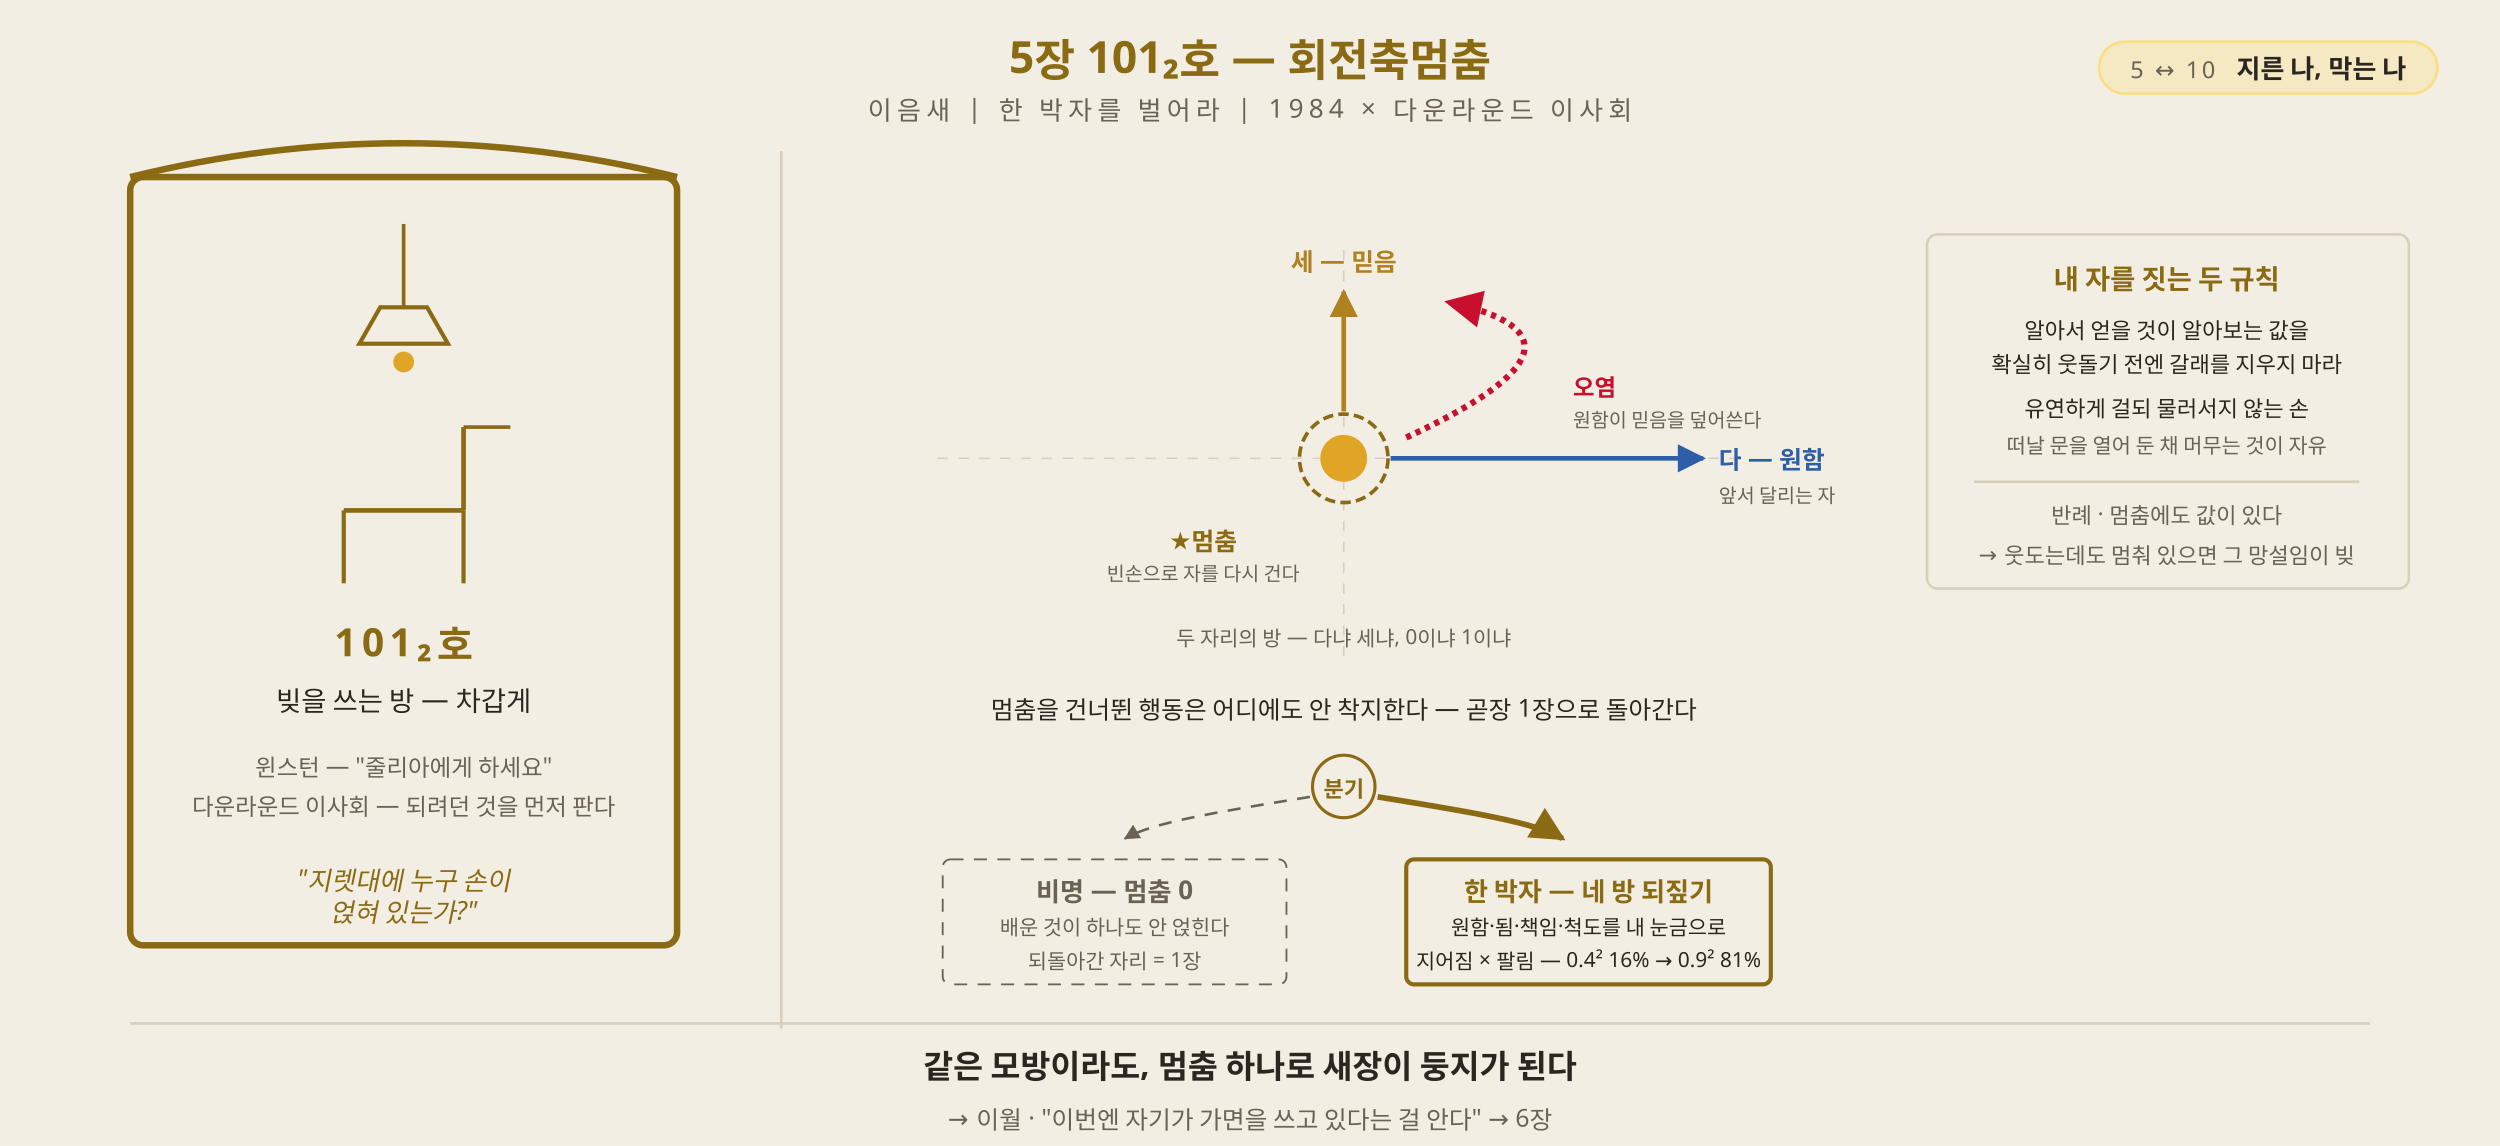
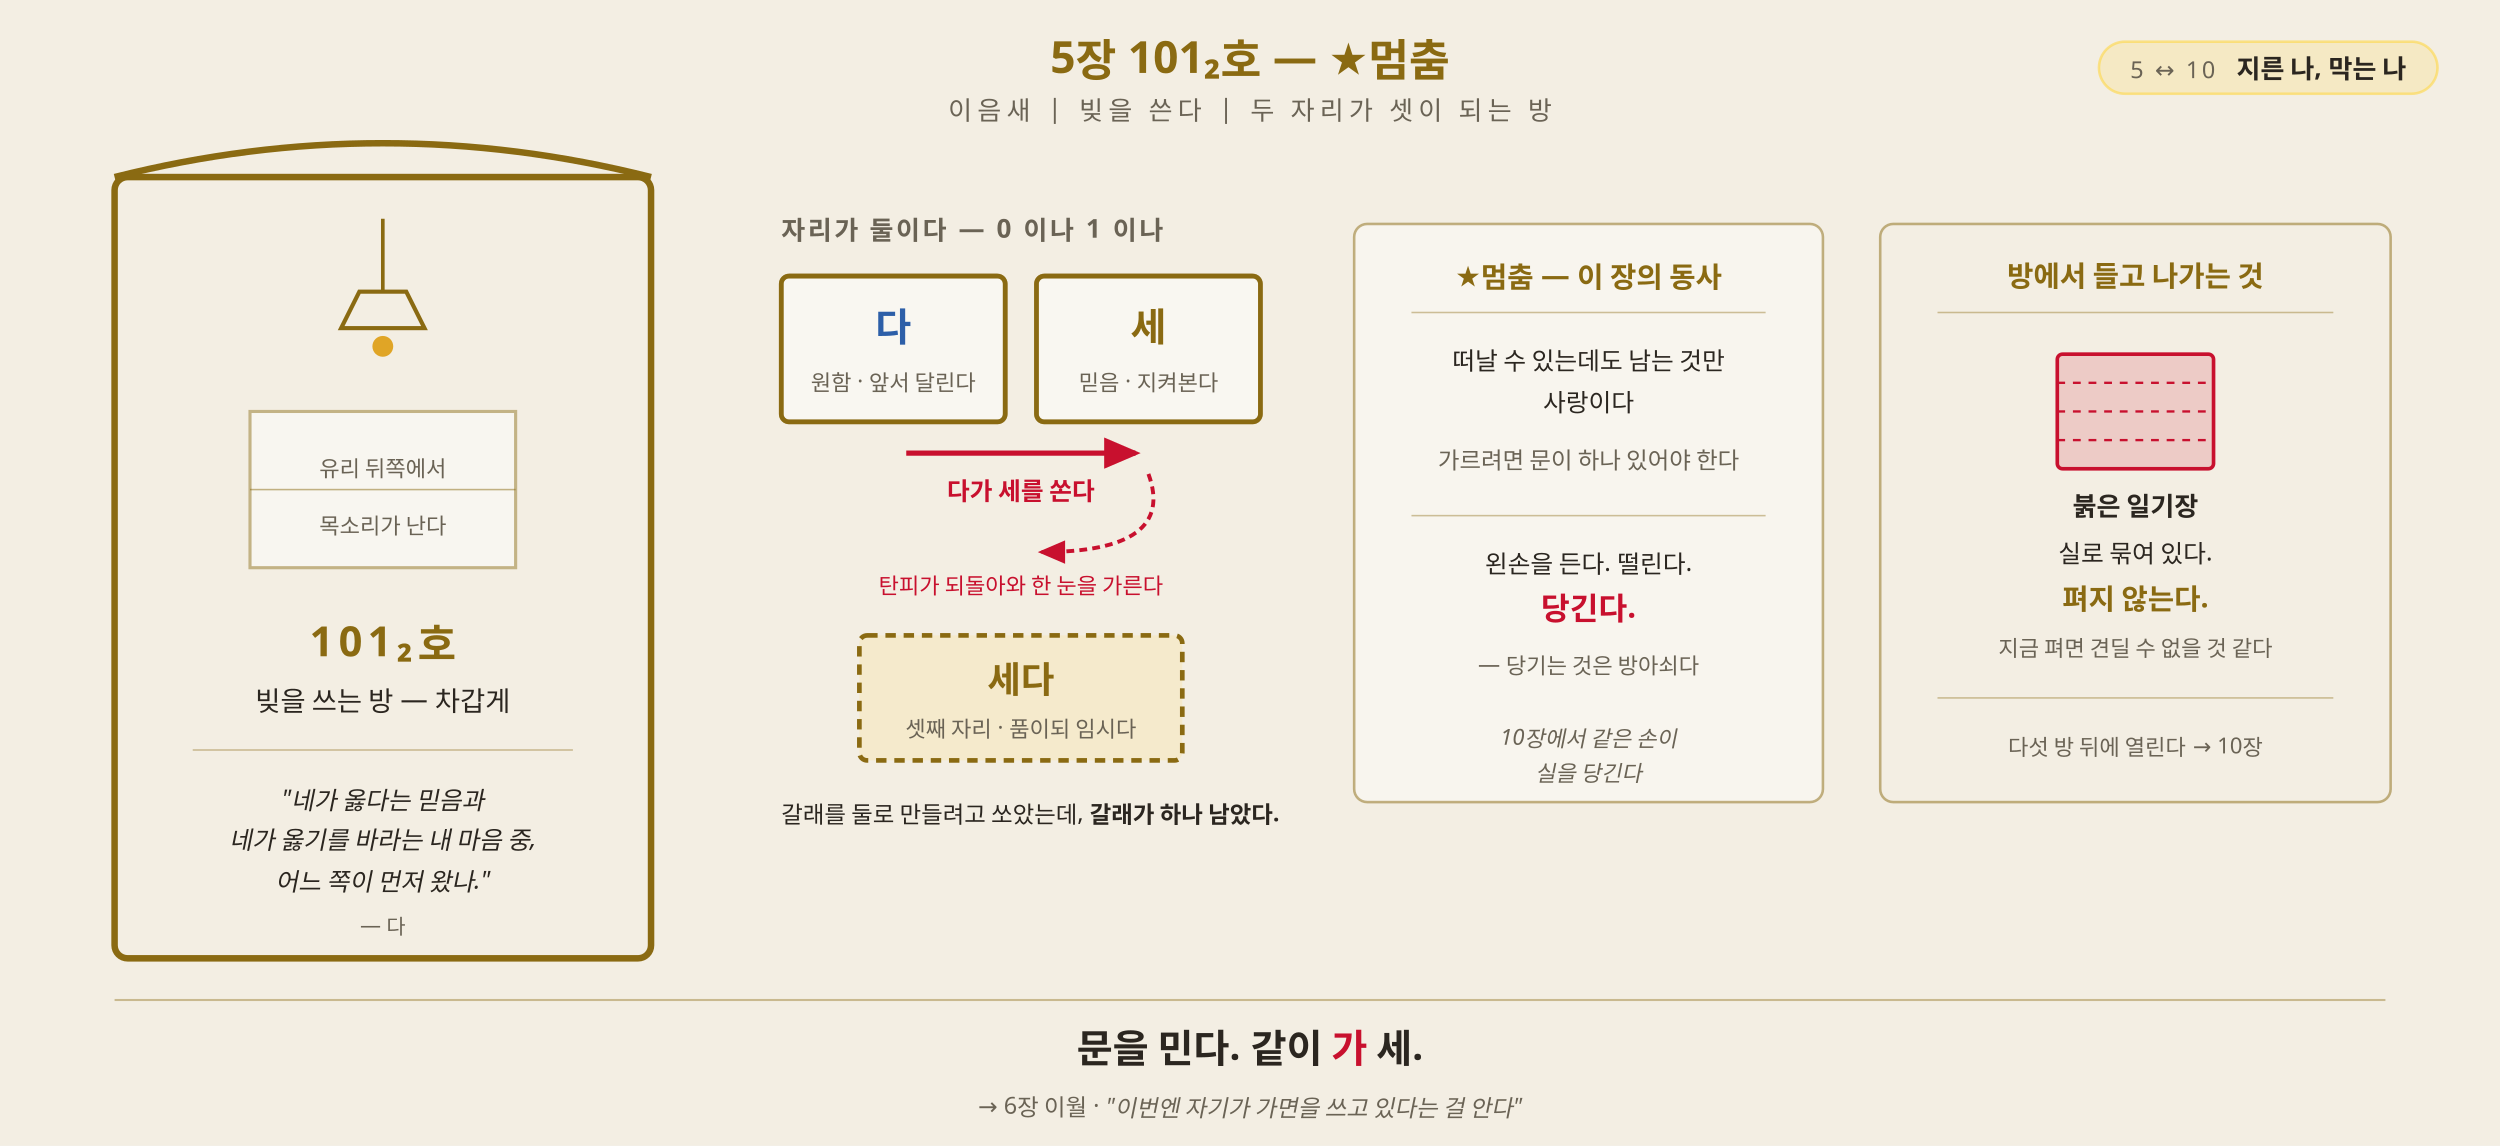
<svg xmlns="http://www.w3.org/2000/svg" viewBox="0 0 960 440" width="960" height="440">
  <style>
    text { font-family: 'Noto Sans KR', 'Apple SD Gothic Neo', sans-serif; }
-     .t  { fill: #8A6A12; }
-     .ink{ fill: #2b2620; }
-     .gy { fill: #6a6355; }
-     .d  { fill: #2D5FA8; }
-     .b  { fill: #B0821F; }
-     .a  { fill: #C8102E; }
+     .t  { fill: #8A6A12; }  .ink{ fill: #2b2620; }  .gy { fill: #6a6355; }
+     .d  { fill: #2D5FA8; }  .b  { fill: #B0821F; }  .a  { fill: #C8102E; }
+     .fade { fill: #9a9690; }
  </style>
  <rect width="960" height="440" fill="#F3EEE3" />
-   <text x="480" y="28" text-anchor="middle" font-size="17" font-weight="700" class="t">5장 101₂호 — 회전축멈춤</text>
-   <text x="480" y="46" text-anchor="middle" font-size="10" class="gy" letter-spacing="2">이음새 | 한 박자를 벌어라 | 1984 × 다운라운드 이사회</text>
+   <text x="480" y="28" text-anchor="middle" font-size="17" font-weight="700" class="t">5장 101₂호 — ★멈춤</text>
+   <text x="480" y="46" text-anchor="middle" font-size="10" class="gy" letter-spacing="2">이음새 | 빚을 쓴다 | 두 자리가 셋이 되는 방</text>
  <g>
    <rect x="806" y="16" width="130" height="20" rx="10" fill="#FFD53A" opacity="0.18" />
    <rect x="806" y="16" width="130" height="20" rx="10" fill="none" stroke="#FFD53A" stroke-width="1" opacity="0.55" />
    <text x="818" y="30" font-size="9" class="gy" letter-spacing="1">5 ↔ 10</text>
    <text x="924" y="30" text-anchor="end" font-size="10" font-weight="700" class="ink">지른 나, 막는 나</text>
  </g>
-   <rect x="50" y="68" width="210" height="295" rx="5" fill="none" stroke="#8A6A12" stroke-width="2.5" />
-   <path d="M 50,68 Q 155,42 260,68" fill="none" stroke="#8A6A12" stroke-width="2.5" />
+   <rect x="44" y="68" width="206" height="300" rx="5" fill="none" stroke="#8A6A12" stroke-width="2.5" />
+   <path d="M 44,68 Q 147,42 250,68" fill="none" stroke="#8A6A12" stroke-width="2.5" />
  <g stroke="#8A6A12" fill="none">
-     <line x1="155" y1="86" x2="155" y2="118" stroke-width="1.4" />
-     <path d="M 138 132 L 172 132 L 164 118 L 146 118 Z" stroke-width="1.6" />
-     <circle cx="155" cy="139" r="4" fill="#E0A526" stroke="none" />
-     <line x1="132" y1="196" x2="178" y2="196" stroke-width="1.8" />
-     <line x1="132" y1="196" x2="132" y2="224" stroke-width="1.6" />
-     <line x1="178" y1="196" x2="178" y2="224" stroke-width="1.6" />
-     <line x1="178" y1="196" x2="178" y2="164" stroke-width="1.8" />
-     <line x1="178" y1="164" x2="196" y2="164" stroke-width="1.4" />
+     <line x1="147" y1="84" x2="147" y2="112" stroke-width="1.4" />
+     <path d="M 131 126 L 163 126 L 156 112 L 138 112 Z" stroke-width="1.6" />
+     <circle cx="147" cy="133" r="4" fill="#E0A526" stroke="none" />
  </g>
-   <text x="155" y="252" text-anchor="middle" font-size="15" font-weight="700" class="t" letter-spacing="2">101₂호</text>
-   <text x="155" y="273" text-anchor="middle" font-size="10.5" class="ink">빚을 쓰는 방 — 차갑게</text>
-   <text x="155" y="298" text-anchor="middle" font-size="9" class="gy">윈스턴 — "줄리아에게 하세요"</text>
-   <text x="155" y="313" text-anchor="middle" font-size="9" class="gy">다운라운드 이사회 — 되려던 것을 먼저 판다</text>
-   <text x="155" y="341" text-anchor="middle" font-size="10" class="t" font-style="italic">"지렛대에 누구 손이</text>
-   <text x="155" y="354" text-anchor="middle" font-size="10" class="t" font-style="italic">얹혀 있는가?"</text>
-   <line x1="300" y1="58" x2="300" y2="395" stroke="#d8cfbc" stroke-width="1" />
+   <rect x="96" y="158" width="102" height="60" fill="#FFFFFF" opacity="0.45" stroke="#8A6A12" stroke-width="1.2" />
+   <line x1="96" y1="188" x2="198" y2="188" stroke="#8A6A12" stroke-width="0.6" opacity="0.5" />
+   <text x="147" y="183" text-anchor="middle" font-size="8.5" class="gy">유리 뒤쪽에서</text>
+   <text x="147" y="205" text-anchor="middle" font-size="8.5" class="gy">목소리가 난다</text>
+   <text x="147" y="252" text-anchor="middle" font-size="16" font-weight="700" class="t" letter-spacing="2">101₂호</text>
+   <text x="147" y="273" text-anchor="middle" font-size="10.5" class="ink">빚을 쓰는 방 — 차갑게</text>
+   <line x1="74" y1="288" x2="220" y2="288" stroke="#8A6A12" stroke-width="0.6" opacity="0.4" />
+   <text x="147" y="310" text-anchor="middle" font-size="9.5" class="ink" font-style="italic">"네가 옳다는 믿음과</text>
+   <text x="147" y="326" text-anchor="middle" font-size="9.5" class="ink" font-style="italic">네가 옳기를 바라는 내 마음 중,</text>
+   <text x="147" y="342" text-anchor="middle" font-size="9.5" class="ink" font-style="italic">어느 쪽이 먼저 왔나."</text>
+   <text x="147" y="358" text-anchor="middle" font-size="8" class="gy">— 다</text>
+   <text x="300" y="92" font-size="10" font-weight="700" class="gy" letter-spacing="1">자리가 둘이다 — 0 이나 1 이나</text>
+   <g stroke="#8A6A12" fill="none" stroke-width="1.8">
+     <rect x="300" y="106" width="86" height="56" rx="3" fill="#FFFFFF" opacity="0.5" />
+     <rect x="300" y="106" width="86" height="56" rx="3" />
+     <rect x="398" y="106" width="86" height="56" rx="3" fill="#FFFFFF" opacity="0.5" />
+     <rect x="398" y="106" width="86" height="56" rx="3" />
+   </g>
+   <text x="343" y="131" text-anchor="middle" font-size="15" font-weight="700" class="d">다</text>
+   <text x="343" y="150" text-anchor="middle" font-size="8.5" class="gy">원함 · 앞서 달린다</text>
+   <text x="441" y="131" text-anchor="middle" font-size="15" font-weight="700" class="t">세</text>
+   <text x="441" y="150" text-anchor="middle" font-size="8.5" class="gy">믿음 · 지켜본다</text>
  <defs>
-     <marker id="md" viewBox="0 0 10 10" refX="9" refY="5" markerWidth="6" markerHeight="6" orient="auto-start-reverse">
-       <path d="M 0 0 L 10 5 L 0 10 z" fill="#2D5FA8" />
-     </marker>
-     <marker id="mb" viewBox="0 0 10 10" refX="9" refY="5" markerWidth="6" markerHeight="6" orient="auto-start-reverse">
-       <path d="M 0 0 L 10 5 L 0 10 z" fill="#B0821F" />
-     </marker>
-     <marker id="ma" viewBox="0 0 10 10" refX="9" refY="5" markerWidth="6" markerHeight="6" orient="auto-start-reverse">
-       <path d="M 0 0 L 10 5 L 0 10 z" fill="#C8102E" />
-     </marker>
-     <marker id="mh" viewBox="0 0 10 10" refX="9" refY="5" markerWidth="6" markerHeight="6" orient="auto-start-reverse">
-       <path d="M 0 0 L 10 5 L 0 10 z" fill="#8A6A12" />
-     </marker>
-     <marker id="mgy" viewBox="0 0 10 10" refX="9" refY="5" markerWidth="6" markerHeight="6" orient="auto-start-reverse">
-       <path d="M 0 0 L 10 5 L 0 10 z" fill="#6a6355" />
+     <marker id="ah5" markerWidth="7" markerHeight="7" refX="6" refY="3" orient="auto">
+       <path d="M0,0 L7,3 L0,6 Z" fill="#C8102E" />
    </marker>
  </defs>
-   <line x1="360" y1="176" x2="672" y2="176" stroke="#d8cfbc" stroke-width="0.6" stroke-dasharray="4,4" />
-   <line x1="516" y1="96" x2="516" y2="256" stroke="#d8cfbc" stroke-width="0.6" stroke-dasharray="4,4" />
-   <line x1="534" y1="176" x2="654" y2="176" stroke="#2D5FA8" stroke-width="1.8" marker-end="url(#md)" />
-   <text x="660" y="180" font-size="9.5" font-weight="700" class="d">다 — 원함</text>
-   <text x="660" y="193" font-size="7.5" class="gy">앞서 달리는 자</text>
-   <line x1="516" y1="158" x2="516" y2="112" stroke="#B0821F" stroke-width="1.8" marker-end="url(#mb)" />
-   <text x="516" y="104" text-anchor="middle" font-size="9.5" font-weight="700" class="b">세 — 믿음</text>
-   <path d="M 540 168 Q 622 130 556 116" fill="none" stroke="#C8102E" stroke-width="2.4" stroke-dasharray="2,2" marker-end="url(#ma)" />
-   <text x="604" y="152" font-size="9" font-weight="700" class="a">오염</text>
-   <text x="604" y="164" font-size="7.5" class="gy">원함이 믿음을 덮어쓴다</text>
-   <circle cx="516" cy="176" r="9" fill="#E0A526" />
-   <circle cx="516" cy="176" r="17" fill="none" stroke="#8A6A12" stroke-width="1.4" stroke-dasharray="4,2" />
-   <text x="462" y="211" text-anchor="middle" font-size="9.5" font-weight="700" class="t">★멈춤</text>
-   <text x="462" y="223" text-anchor="middle" font-size="7.5" class="gy">빈손으로 자를 다시 건다</text>
-   <text x="516" y="248" text-anchor="middle" font-size="8" class="gy">두 자리의 방 — 다냐 세냐, 0이냐 1이냐</text>
-   <text x="516" y="276" text-anchor="middle" font-size="9.5" class="ink">멈춤을 건너뛴 행동은 어디에도 안 착지한다 — 곧장 1장으로 돌아간다</text>
-   <circle cx="516" cy="302" r="12" fill="none" stroke="#8A6A12" stroke-width="1.2" />
-   <text x="516" y="306" text-anchor="middle" font-size="8.5" font-weight="700" class="t">분기</text>
-   <path d="M 503 306 C 466 312, 442 316, 432 322" fill="none" stroke="#6a6355" stroke-width="1" stroke-dasharray="5,4" marker-end="url(#mgy)" />
-   <rect x="362" y="330" width="132" height="48" rx="3" fill="none" stroke="#6a6355" stroke-width="0.7" stroke-dasharray="5,4" />
-   <text x="428" y="346" text-anchor="middle" font-size="10" font-weight="700" class="gy">비명 — 멈춤 0</text>
-   <text x="428" y="359" text-anchor="middle" font-size="8" class="gy">배운 것이 하나도 안 얹힌다</text>
-   <text x="428" y="372" text-anchor="middle" font-size="8" class="gy">되돌아간 자리 = 1장</text>
-   <path d="M 529 306 C 566 312, 590 316, 600 322" fill="none" stroke="#8A6A12" stroke-width="2.2" marker-end="url(#mh)" />
-   <rect x="540" y="330" width="140" height="48" rx="3" fill="none" stroke="#8A6A12" stroke-width="1.6" />
-   <text x="610" y="346" text-anchor="middle" font-size="10" font-weight="700" class="t">한 박자 — 네 방 되짚기</text>
-   <text x="610" y="359" text-anchor="middle" font-size="8" class="ink">원함·됨·책임·척도를 내 눈금으로</text>
-   <text x="610" y="372" text-anchor="middle" font-size="8" class="ink">지어짐 × 팔림 — 0.4² 16% → 0.9² 81%</text>
-   <rect x="740" y="90" width="185" height="136" rx="4" fill="none" stroke="#d8cfbc" stroke-width="1" />
-   <text x="832" y="111" text-anchor="middle" font-size="10.5" font-weight="700" class="t">내 자를 짓는 두 규칙</text>
-   <text x="832" y="130" text-anchor="middle" font-size="8.5" class="ink">알아서 얻을 것이 알아보는 값을</text>
-   <text x="832" y="143" text-anchor="middle" font-size="8.5" class="ink">확실히 웃돌기 전엔 갈래를 지우지 마라</text>
-   <text x="832" y="160" text-anchor="middle" font-size="8.5" class="ink">유연하게 걸되 물러서지 않는 손</text>
-   <text x="832" y="174" text-anchor="middle" font-size="8" class="gy">떠날 문을 열어 둔 채 머무는 것이 자유</text>
-   <line x1="758" y1="185" x2="906" y2="185" stroke="#d8cfbc" stroke-width="1" />
-   <text x="832" y="201" text-anchor="middle" font-size="8.5" class="gy">반례 · 멈춤에도 값이 있다</text>
-   <text x="832" y="216" text-anchor="middle" font-size="8.5" class="gy">→ 웃도는데도 멈춰 있으면 그 망설임이 빚</text>
-   <line x1="50" y1="393" x2="910" y2="393" stroke="#d8cfbc" stroke-width="1" />
-   <text x="480" y="414" text-anchor="middle" font-size="12.5" font-weight="700" class="ink">같은 모방이라도, 멈춤 하나로 새장이 둥지가 된다</text>
-   <text x="480" y="433" text-anchor="middle" font-size="9.5" class="gy">→ 이월 · "이번엔 자기가 가면을 쓰고 있다는 걸 안다" → 6장</text>
+   <path d="M 348 174 L 436 174" stroke="#C8102E" stroke-width="2" fill="none" marker-end="url(#ah5)" />
+   <text x="392" y="192" text-anchor="middle" font-size="9.5" font-weight="700" class="a">다가 세를 쏜다</text>
+   <path d="M 441 182 Q 452 212 400 212" stroke="#C8102E" stroke-width="1.5" fill="none" stroke-dasharray="3 2" marker-end="url(#ah5)" />
+   <text x="392" y="228" text-anchor="middle" font-size="8.5" class="a">탄피가 되돌아와 한 눈을 가른다</text>
+   <rect x="330" y="244" width="124" height="48" rx="3" fill="#FFD53A" fill-opacity="0.14" stroke="#8A6A12" stroke-width="1.8" stroke-dasharray="4 3" />
+   <text x="392" y="266" text-anchor="middle" font-size="14" font-weight="700" class="t">세다</text>
+   <text x="392" y="283" text-anchor="middle" font-size="8.5" class="gy">셋째 자리 · 품이되 임시다</text>
+   <text x="300" y="316" font-size="9" class="ink">갈래를 둘로 만들려고 쏘았는데, <tspan font-weight="700">갈래가 하나 남았다.</tspan>
+   </text>
+   <rect x="520" y="86" width="180" height="222" rx="5" fill="#FFFFFF" opacity="0.4" />
+   <rect x="520" y="86" width="180" height="222" rx="5" fill="none" stroke="#8A6A12" stroke-width="1" opacity="0.5" />
+   <text x="610" y="110" text-anchor="middle" font-size="11" font-weight="700" class="t">★멈춤 — 이 장의 동사</text>
+   <line x1="542" y1="120" x2="678" y2="120" stroke="#8A6A12" stroke-width="0.6" opacity="0.4" />
+   <text x="610" y="142" text-anchor="middle" font-size="9.5" class="ink">떠날 수 있는데도 남는 것만</text>
+   <text x="610" y="158" text-anchor="middle" font-size="9.5" class="ink">사랑이다</text>
+   <text x="610" y="180" text-anchor="middle" font-size="9" class="gy">가르려면 문이 하나 있어야 한다</text>
+   <line x1="542" y1="198" x2="678" y2="198" stroke="#8A6A12" stroke-width="0.6" opacity="0.4" />
+   <text x="610" y="220" text-anchor="middle" font-size="9.5" class="ink">왼손을 든다. 떨린다.</text>
+   <text x="610" y="238" text-anchor="middle" font-size="12" font-weight="700" class="a">당긴다.</text>
+   <text x="610" y="258" text-anchor="middle" font-size="8.5" class="gy">— 당기는 것은 방아쇠다</text>
+   <text x="610" y="286" text-anchor="middle" font-size="8.5" class="gy" font-style="italic">10장에서 같은 손이</text>
+   <text x="610" y="300" text-anchor="middle" font-size="8.5" class="gy" font-style="italic">실을 당긴다</text>
+   <rect x="722" y="86" width="196" height="222" rx="5" fill="none" stroke="#8A6A12" stroke-width="1" opacity="0.5" />
+   <text x="820" y="110" text-anchor="middle" font-size="11" font-weight="700" class="t">방에서 들고 나가는 것</text>
+   <line x1="744" y1="120" x2="896" y2="120" stroke="#8A6A12" stroke-width="0.6" opacity="0.4" />
+   <g transform="translate(790,136)">
+     <rect x="0" y="0" width="60" height="44" rx="2" fill="#C8102E" fill-opacity="0.16" stroke="#C8102E" stroke-width="1.4" />
+     <line x1="0" y1="11" x2="60" y2="11" stroke="#C8102E" stroke-width="0.9" stroke-dasharray="3 3" />
+     <line x1="0" y1="22" x2="60" y2="22" stroke="#C8102E" stroke-width="0.9" stroke-dasharray="3 3" />
+     <line x1="0" y1="33" x2="60" y2="33" stroke="#C8102E" stroke-width="0.9" stroke-dasharray="3 3" />
+   </g>
+   <text x="820" y="198" text-anchor="middle" font-size="10" font-weight="700" class="ink">붉은 일기장</text>
+   <text x="820" y="216" text-anchor="middle" font-size="9.5" class="ink">실로 묶여 있다.</text>
+   <text x="820" y="234" text-anchor="middle" font-size="11" font-weight="700" class="t">펴지 않는다.</text>
+   <text x="820" y="252" text-anchor="middle" font-size="8.5" class="gy">지금 펴면 견딜 수 없을 것 같다</text>
+   <line x1="744" y1="268" x2="896" y2="268" stroke="#8A6A12" stroke-width="0.6" opacity="0.4" />
+   <text x="820" y="290" text-anchor="middle" font-size="8.5" class="gy">다섯 방 뒤에 열린다 → 10장</text>
+   <line x1="44" y1="384" x2="916" y2="384" stroke="#8A6A12" stroke-width="0.8" opacity="0.4" />
+   <text x="480" y="408" text-anchor="middle" font-size="15" font-weight="700" class="ink">문을 민다. 같이 <tspan class="a">가</tspan> 세.</text>
+   <text x="480" y="428" text-anchor="middle" font-size="9" class="gy">→ 6장 이월 · <tspan font-style="italic">"이번엔 자기가 가면을 쓰고 있다는 걸 안다"</tspan>
+   </text>
</svg>
